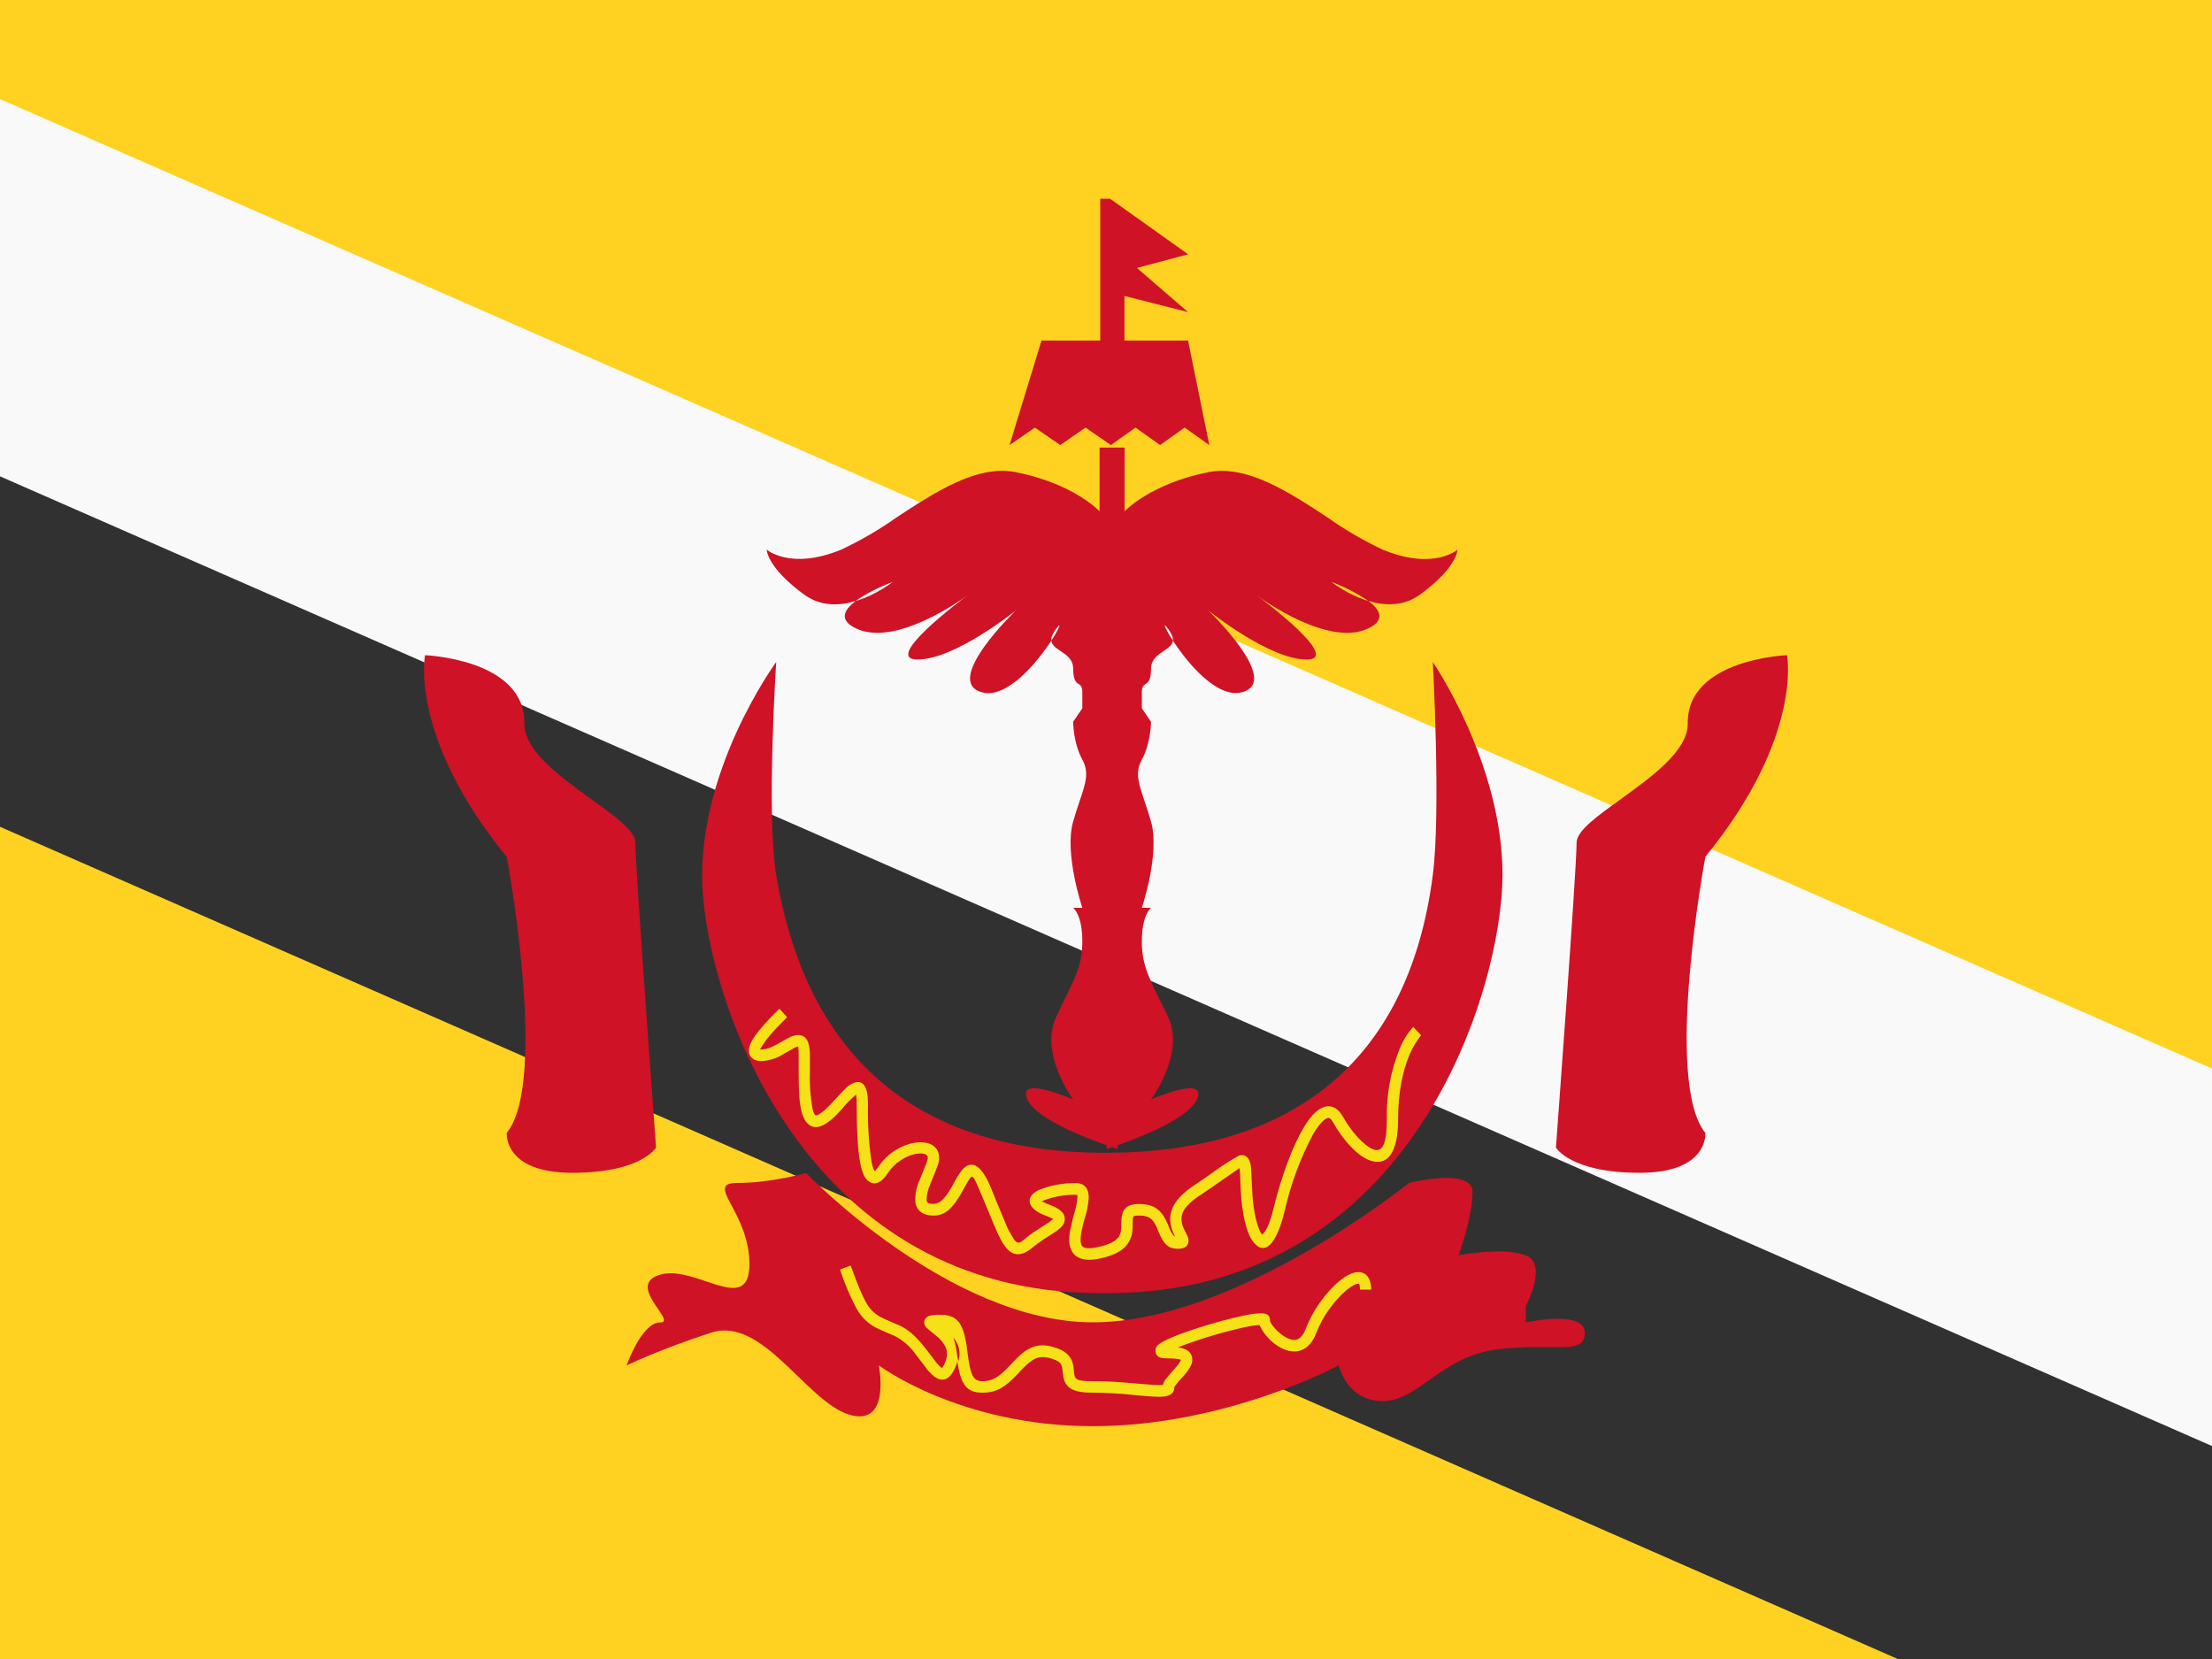
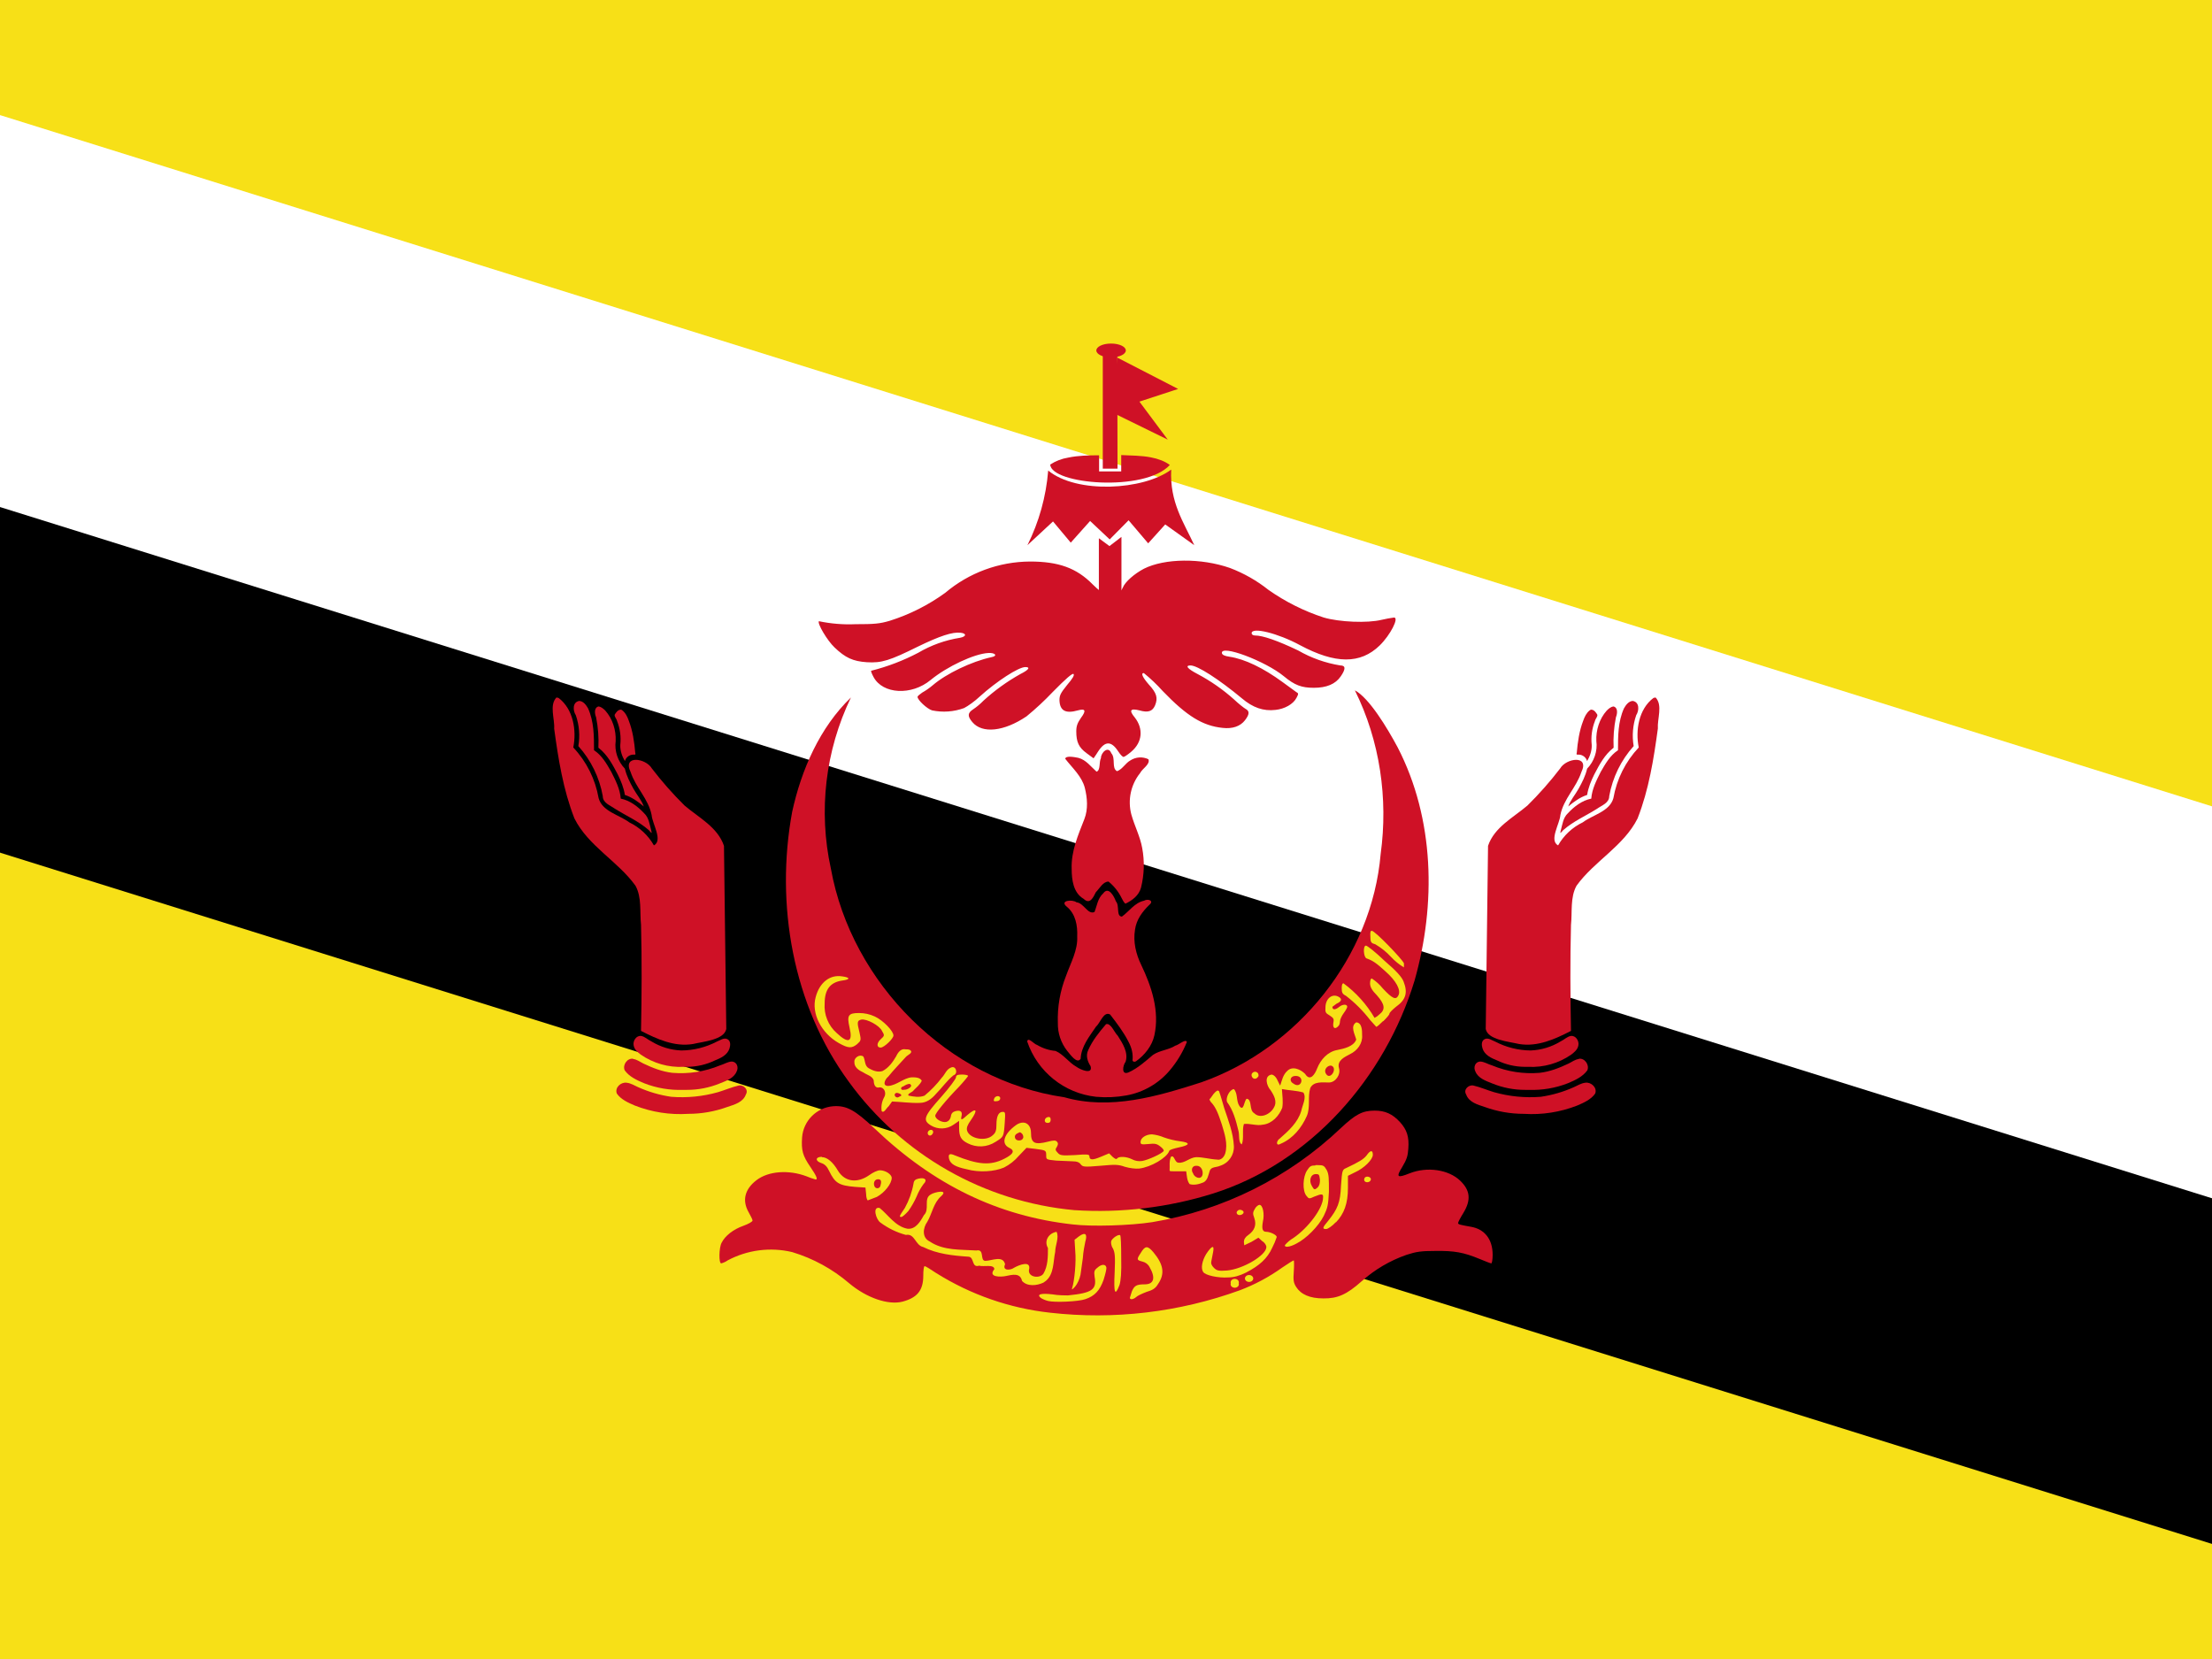
- <svg xmlns="http://www.w3.org/2000/svg" width="20" height="15" fill="none">
-   <mask id="a" width="20" height="15" x="0" y="0" maskUnits="userSpaceOnUse">
-     <path fill="#fff" d="M0 0h20v15H0z" />
-   </mask>
-   <g mask="url(#a)">
-     <path fill="#FFD221" fill-rule="evenodd" d="M0 0v15h20V0H0z" clip-rule="evenodd" />
-     <mask id="b" width="20" height="15" x="0" y="0" maskUnits="userSpaceOnUse">
-       <path fill="#fff" fill-rule="evenodd" d="M0 0v15h20V0H0z" clip-rule="evenodd" />
-     </mask>
-     <g mask="url(#b)">
-       <path fill="#313131" d="m-1.917 6.635 1.255-2.862 21.767 9.545-1.255 2.862-21.767-9.545z" />
-       <path fill="#FAF9F9" d="M-1.886 3.48-.63.62l22.849 10.014-1.255 2.863L-1.886 3.48z" />
-       <path fill="#CF1225" fill-rule="evenodd" d="M4.582 7.748c-.887-1.088-.739-1.824-.739-1.824s.908.034.898.619c0 .247.325.48.605.683.213.152.399.286.399.393 0 .249.187 2.756.187 2.756s-.13.229-.757.229c-.626 0-.593-.361-.593-.361.38-.466 0-2.495 0-2.495zm10.836 0c.887-1.088.739-1.824.739-1.824s-.907.034-.897.619c0 .247-.326.48-.606.683-.212.152-.399.286-.399.393 0 .249-.187 2.756-.187 2.756s.13.229.757.229.594-.361.594-.361c-.38-.466 0-2.495 0-2.495zm-5.381-5.951.705.502-.462.124.462.399-.575-.146v.403h.575l.192.945-.223-.158-.222.158-.222-.158-.223.158-.229-.158-.229.158-.229-.158-.229.158.289-.945h.531V1.797h.09zm3.141 3.173s-.215.19-.675 0a3.25 3.25 0 0 1-.498-.29c-.35-.23-.73-.48-1.08-.411-.524.104-.757.354-.757.354v-.576h-.226v.576s-.233-.25-.757-.354c-.35-.07-.729.18-1.08.41a3.249 3.249 0 0 1-.498.29c-.46.19-.675 0-.675 0s0 .161.342.409c.149.107.319.1.463.056-.107.081-.159.176.012.252.354.158.936-.257 1-.304-.072.053-.775.581-.453.581.34 0 .889-.444.889-.444s-.667.64-.308.74c.228.063.5-.27.629-.467.004.042.042.067.084.095.054.036.113.076.113.158 0 .106.027.124.05.14.018.012.033.023.033.073v.146l-.083.122s0 .191.083.342c.063.115.031.211-.025.377a4.24 4.24 0 0 0-.058.183c-.083.288.083.78.083.78h-.083s.083.06.083.303c0 .198-.055.31-.159.522-.023.048-.05.102-.078.163-.155.328.154.745.154.745s-.518-.228-.414 0c.08.175.518.345.717.414v.033l.05-.016.048.016v-.033c.2-.07.638-.24.718-.414.103-.228-.415 0-.415 0s.31-.417.155-.745c-.03-.061-.055-.115-.08-.163-.103-.212-.158-.324-.158-.522 0-.242.083-.303.083-.303h-.083s.166-.492.083-.78a4.15 4.15 0 0 0-.058-.183c-.056-.166-.088-.262-.025-.377.083-.151.083-.342.083-.342l-.083-.122v-.146c0-.05.016-.061.034-.073.023-.016.049-.034.049-.14 0-.082.06-.122.113-.158.042-.028.08-.053.085-.095.128.197.4.53.628.466.359-.1-.308-.739-.308-.739s.55.444.889.444c.322 0-.381-.528-.452-.581.064.047.645.462 1 .304.17-.076.118-.171.011-.252.145.043.314.051.463-.056.342-.248.342-.408.342-.408zm-1.14.291s.146.117.335.173a1.614 1.614 0 0 0-.335-.173zm-1.476.425c-.057-.075-.03-.007.043.106.002-.027-.01-.06-.043-.106zm-1.013 0c.056-.075.03-.007-.043.106-.003-.027.009-.06.043-.106zm-1.477-.425s-.146.117-.335.173c.128-.096.335-.173.335-.173z" clip-rule="evenodd" />
-       <path fill="#CF1225" fill-rule="evenodd" d="M7.018 5.986s-.746 1.015-.663 2.1c.083 1.084.968 3.606 3.592 3.606h.068c2.78 0 3.57-2.782 3.57-3.782 0-1.009-.63-1.924-.63-1.924s.074 1.354 0 1.924c-.221 1.719-1.304 2.513-2.959 2.513-1.665 0-2.696-.824-2.978-2.513-.09-.546 0-1.924 0-1.924z" clip-rule="evenodd" />
-       <path fill="#CF1225" fill-rule="evenodd" d="M5.666 12.345s.135-.388.302-.388c.166 0-.319-.337 0-.432.318-.095.808.38.808-.095s-.414-.734-.11-.734c.305 0 .623-.09.623-.09s1.295 1.35 2.593 1.35c1.297 0 2.857-1.26 2.857-1.26s.575-.146.575.082c0 .228-.126.572-.126.572s.402-.079.607 0c.205.08 0 .46 0 .46v.147s.534-.118.534.092-.258.09-.78.15c-.521.06-.719.469-1.047.469-.327 0-.398-.323-.398-.323s-1.016.55-2.222.55c-1.207 0-1.936-.55-1.936-.55s.114.565-.272.444c-.385-.121-.78-.89-1.243-.74-.463.15-.765.296-.765.296z" clip-rule="evenodd" />
-       <path fill="#F6E017" fill-rule="evenodd" d="M7.539 10.103c.022-.021.045-.045.075-.078a1.02 1.02 0 0 1 .126-.128.385.385 0 0 1 .006.078c0 .235.008.412.031.536.016.088.04.145.08.172.058.04.117.005.171-.077.126-.188.361-.211.361-.14 0 .02-.007.04-.053.151a2.07 2.07 0 0 0-.02.05.423.423 0 0 0-.04.2c.011.08.07.124.164.124.106 0 .175-.068.252-.203a7.54 7.54 0 0 0 .036-.065l.004-.007a.58.58 0 0 1 .033-.055c.028-.04.034-.036.096.11l.079.19.05.12c.04.095.069.152.099.191.069.09.15.09.249.006a.762.762 0 0 1 .066-.05c.013-.01.044-.03.074-.049l.065-.042c.057-.04.085-.07.084-.117 0-.058-.05-.095-.147-.131a.342.342 0 0 1-.045-.02l-.017-.006.012-.005.004-.003a.77.77 0 0 1 .295-.052l.01.001c.003.002.003.008.003.022v.002a.747.747 0 0 1-.036.167l-.009.036c-.03.12-.04.191-.018.254.031.091.12.123.256.096.185-.037.275-.11.299-.223a.42.42 0 0 0 .007-.094c0-.073 0-.073.063-.073.088 0 .123.031.16.118l.013.032c.043.104.083.15.174.15.06 0 .102-.026.095-.085a.141.141 0 0 0-.017-.046l-.007-.014-.013-.026c-.056-.114-.034-.202.16-.325.054-.036.14-.095.213-.147l.126-.087a.892.892 0 0 1 .005.069l.003.082.002.04c.008.21.051.401.115.479.107.132.211.01.282-.28a2.78 2.78 0 0 1 .258-.697c.046-.078.09-.127.122-.142.022-.01.037-.002.06.038.085.155.215.298.326.34.164.063.26-.07.26-.365 0-.248.041-.446.108-.599a.74.74 0 0 1 .1-.165l-.071-.076a.658.658 0 0 0-.123.198 1.6 1.6 0 0 0-.116.642c0 .233-.046.296-.122.267-.084-.032-.199-.159-.273-.293-.047-.085-.116-.117-.19-.083-.057.026-.113.088-.169.183-.1.169-.2.44-.27.726-.03.125-.062.204-.104.238-.044-.055-.084-.227-.09-.415l-.002-.04-.004-.083a.825.825 0 0 0-.006-.086c-.01-.068-.045-.107-.106-.091a2.2 2.2 0 0 0-.244.158c-.058.04-.112.079-.145.1-.238.152-.276.299-.196.461l.006.013c-.019-.009-.032-.031-.053-.08l-.013-.033c-.052-.122-.119-.181-.255-.181-.13 0-.164.054-.165.178a.33.33 0 0 1-.004.072c-.014.067-.07.112-.218.142-.093.018-.13.005-.14-.028-.012-.035-.005-.094.02-.193l.01-.034a.783.783 0 0 0 .038-.193c.002-.079-.037-.133-.115-.133a.86.86 0 0 0-.34.064c-.125.062-.1.168.057.227a.5.5 0 0 1 .063.027l.015.006a.04.04 0 0 0-.009.006l-.03.024-.057.037-.08.052a.893.893 0 0 0-.076.057c-.057.05-.073.05-.103.01a.848.848 0 0 1-.086-.168 17.817 17.817 0 0 1-.128-.31c-.088-.208-.183-.255-.272-.13a.676.676 0 0 0-.04.065l-.005.008-.035.063c-.06.104-.106.15-.163.15-.046 0-.059-.009-.062-.032a.351.351 0 0 1 .034-.147l.019-.048c.057-.14.06-.15.06-.191 0-.214-.377-.176-.547.08a.195.195 0 0 1-.036.043.325.325 0 0 1-.03-.099 3.137 3.137 0 0 1-.03-.516c0-.145-.043-.222-.137-.18-.042.019-.044.02-.171.158-.028.031-.05.053-.07.072a.347.347 0 0 1-.07.053c-.029.015-.04.006-.055-.062a1.603 1.603 0 0 1-.022-.335v-.14c0-.117-.031-.183-.107-.183a.19.19 0 0 0-.086.026.874.874 0 0 0-.04.022l-.042.024c-.07.04-.117.058-.161.058-.008 0-.013.002-.015.002H6.87h.001l.013-.02c.029-.057.107-.15.233-.273l-.07-.076c-.134.13-.218.23-.254.3-.05.097-.011.173.094.173a.418.418 0 0 0 .211-.072c.098-.056.103-.059.118-.059 0 0 .005.012.005.078v.14c0 .174.005.278.024.36.029.124.1.184.202.13a.436.436 0 0 0 .092-.068zm.212-.212h.001-.001zm1.664.967a.024.024 0 0 1-.003-.002c.001.004.002.007.004.008l-.001-.006zm1.813-.309zm-2.583 1.795c-.045.123-.117.163-.198.102a.466.466 0 0 1-.082-.088l-.007-.01a7.41 7.41 0 0 0-.078-.102.533.533 0 0 0-.195-.169l-.006-.002c-.08-.034-.097-.041-.114-.05l-.018-.008a.422.422 0 0 1-.203-.186 2.283 2.283 0 0 1-.149-.352l.096-.037c.066.18.104.271.14.335a.32.32 0 0 0 .16.145l.016.008.111.048.006.002c.084.036.155.1.235.2l.081.105.005.007a.397.397 0 0 0 .07.077c.008-.005.02-.024.035-.062.031-.085.003-.15-.073-.22l-.02-.016c-.03-.024-.08-.063-.088-.076-.03-.044-.004-.088.04-.1a.422.422 0 0 1 .098-.007c.166 0 .211.097.242.346v.004c.025.196.05.25.133.25.094 0 .152-.038.252-.145l.022-.024c.128-.136.217-.182.367-.14.12.033.172.092.184.184l.003.035c.006.077.02.09.17.09.113 0 .218.005.356.018l.016.001c.032.003.101.01.122.01a.866.866 0 0 0 .101.006.26.26 0 0 0 .041-.002c.004-.03.022-.052.094-.133l.02-.024a.225.225 0 0 0 .048-.07s-.03-.012-.111-.012c-.075 0-.112-.009-.119-.061-.005-.044.02-.066.076-.095.065-.035.182-.08.323-.124.136-.043.279-.082.388-.105a.941.941 0 0 1 .142-.022c.066-.004.106.005.106.065 0 .026.07.111.14.15.084.047.144.03.185-.08.06-.16.184-.332.306-.43.066-.054.126-.082.178-.078.07.007.106.067.106.158h-.102c0-.043-.006-.052-.013-.053-.02-.002-.059.017-.105.055a.998.998 0 0 0-.275.386c-.064.172-.193.21-.328.135a.44.44 0 0 1-.187-.203.912.912 0 0 0-.133.02 4.12 4.12 0 0 0-.604.182c.074.01.116.038.127.09.011.05-.014.095-.07.161a1.018 1.018 0 0 0-.09.106c0 .07-.053.09-.143.09-.028 0-.062-.002-.11-.006l-.123-.011-.015-.002a3.798 3.798 0 0 0-.348-.018c-.202 0-.26-.053-.27-.186a.494.494 0 0 0-.004-.029c-.006-.05-.028-.074-.108-.096-.105-.03-.163 0-.267.111l-.022.024c-.118.126-.196.176-.326.176-.147 0-.195-.078-.226-.282a.36.36 0 0 1-.01.034zm.009-.093v-.004a.902.902 0 0 0-.033-.152.22.22 0 0 1 .043.215 1.92 1.92 0 0 1-.01-.06zm1.874-.076h.003-.002zm-.002.343-.002.001h.002z" clip-rule="evenodd" />
+ <svg xmlns="http://www.w3.org/2000/svg" xmlns:xlink="http://www.w3.org/1999/xlink" width="640" height="480">
+   <path fill="#f7e017" d="M0 0h640v480H0z" />
+   <path fill="#fff" d="M0 33.3v213.4l640 100V233.3z" />
+   <path d="M0 146.7v100l640 200v-100z" />
+   <g fill="#cf1126" transform="translate(-160) scale(.66667)">
+     <path d="M695.7 569.7a117.2 117.2 0 0 1-49.4-17.2c-2.4-1.6-4.6-3-5-3-.4 0-.6 1.9-.6 4.1 0 6.4-2.6 9.6-9 11.3-6.2 1.6-15.6-1.6-23.2-8a68.3 68.3 0 0 0-24.7-13.5 39.9 39.9 0 0 0-28 3.6 8.7 8.7 0 0 1-2.8 1.3c-1.1 0-1-6.9.2-9 1.5-3 5.1-5.8 9.4-7.3 2.2-.8 4-1.8 4-2.3 0-.4-.8-2-1.7-3.6-2.9-5.1-1.7-10 3.4-13.9 5.2-4 14-4.6 21.7-1.7a32 32 0 0 0 4 1.4c1 0 .4-1.5-2.4-5.6-3.2-4.7-3.9-7-3.5-12.7a14.7 14.7 0 0 1 13.5-13.5c5.8-.4 9.4 1.6 18 9.7 25.7 24.5 53.6 38 86 41.6 8.3 1 24.8.5 34.5-1a156 156 0 0 0 81.8-40.8c6.4-6 9.4-7.6 14.7-7.6 4.5 0 7.7 1.4 11 5 3 3.3 4 6.4 3.6 11.5-.2 3.2-.7 4.7-2.6 7.9-2.8 4.5-2.3 5 3.2 2.8 7.6-3 16.9-1.6 21.9 3.2 4.4 4.2 4.8 8.4 1.4 14-1.3 2.1-2.3 4-2.3 4.4 0 .6 1 .8 5.5 1.6 6 1 9.5 5.4 9.5 12.2 0 2-.3 3.7-.6 3.7s-2.6-.9-5-1.9c-7-2.9-11-3.6-19.2-3.5-6.2 0-8.3.3-12.6 1.7a57.5 57.5 0 0 0-19.5 11.5c-6.4 5.7-10.4 7.5-16.6 7.4-5.8 0-9.7-1.7-11.8-5-1.1-1.8-1.3-2.8-1-6.8.2-2.6.1-4.7 0-4.7-.3 0-2.5 1.4-5 3.1A80.5 80.5 0 0 1 778 560a181.6 181.6 0 0 1-82.3 9.7z" />
+     <path d="M706.3 525.2a136.4 136.4 0 0 1-97.9-55.7c-24.4-33.2-32-77.1-24.6-117.2 4-18.3 12-36.6 25.5-49.6a114.6 114.6 0 0 0-8.7 74.3c9 49.8 51 91.9 101.3 99.2 20 5.7 40.5-.4 59.5-6.5 42-14.8 74-54.6 77.8-99.1 3.3-24-.3-49.1-11.2-71 6.2 3.3 14 16.2 18.6 24.8 16 31 16.7 68.1 7.3 101.2-12.8 42.1-45 79-87.5 92.4a165.7 165.7 0 0 1-60 7.2z" />
+     <g id="a">
+       <path d="M512 469.9c-2.5-.4-5.3 2.1-4.3 4.7 1.8 2.6 5 4 7.8 5.2a54.2 54.2 0 0 0 23.2 3.6 49.6 49.6 0 0 0 17-3c3-1 6.8-2 8-5.4 1.3-2.1-1-4.3-3.1-3.9-3 .7-6 2-9 2.9a57.7 57.7 0 0 1-20.3 2 54 54 0 0 1-14.4-4.2c-1.6-.7-3.1-1.7-4.9-1.9z" />
+       <path d="M514.8 459.5c-2.5-.4-4.7 2.6-3.7 5 2 2.8 5.3 4.3 8.4 5.6a42.4 42.4 0 0 0 17 2.9h1.5a37.6 37.6 0 0 0 14.4-2.8c2.7-1.1 6.1-2.2 7.3-5.2.9-1.7.2-4.1-2-4.3-1.8 0-3.5 1.2-5.3 1.7a44.3 44.3 0 0 1-20.6 3.2c-4.4-.5-8.5-2.1-12.5-4-1.5-.7-2.8-1.8-4.5-2z" />
+       <path d="M518.3 449.6c-2.2-.3-3.7 2.2-3.3 4.1.3 1.8 1.8 3 3.1 4a30 30 0 0 0 18.6 5.3h1.6a28 28 0 0 0 12-2.8c2.5-1 5.4-2.3 6.3-5.2.4-1.3.6-3.2-.9-4-1.6-.8-3.1.5-4.5 1a34 34 0 0 1-15.5 3.9 27 27 0 0 1-13.1-4c-1.5-.7-2.7-2-4.3-2.3z" />
+       <path d="M481.5 302.7c-3.2 3.3-.7 9.3-1 13.5 1.8 13.2 3.9 26.5 8.8 39 6 12 18.8 18.5 26.5 29.2 2.8 5.1 1.8 11.3 2.4 17 .4 15.3.3 30.7 0 46 7 3.6 14.5 7 22.5 5.7 4.7-1.1 13.5-1.8 14.5-6.5l-1-79.5c-2.7-8.1-11-12.3-17.1-17.5a155.5 155.5 0 0 1-14.2-16.1c-2.6-4.5-12.9-6-9.2 1.6 2.2 6.7 7.7 11.6 9.1 18.6.3 3.9 5 11 1 13.2a24.5 24.5 0 0 0-10.7-10c-4.4-3.3-11.7-4.7-13.3-10.5a42.9 42.9 0 0 0-11-22c1.5-7.4 0-16.7-6.4-21.5l-.9-.2z" />
+       <path d="M491.4 304.2c-3 .5-2.8 4.2-1.5 6.2a27.2 27.2 0 0 1 1.1 13.4 44.1 44.1 0 0 1 10.6 21.7c0 3 3.2 4 5.3 5.5 4.9 3.1 10.3 5.4 14.7 9.3.9 1 1.6 2 1 0-.7-2.6-1-5.4-3-7.3-2.8-3-6.2-5.6-10.2-6.4-.3-4.2-2.3-8-4.1-11.6-2-3.5-4.1-7.2-7.5-9.4 0-6.1 0-12.5-2.6-18.2-.8-1.4-2-3.1-3.8-3.2z" />
+       <path d="M499.7 306.6c-2 .6-1.6 3.2-1 4.7a54 54 0 0 1 1 13.2c3.9 3 6.2 7.4 8.4 11.6 1.4 2.8 2.6 5.8 3.1 8.9 3.1 1 5.8 3 8.2 5-1-2.8-3-5-4.5-7.7s-3-5.6-3.7-8.7c-3-3.1-4.6-7.6-4-12 .2-4.7-1.3-9.6-4.5-13.2-.8-.8-1.8-1.7-3-1.8z" />
+       <path d="M509.2 308c-1.2.2-1.8 1.2-2.4 2.1-.3.9.8 1.8 1 2.8a21.8 21.8 0 0 1 1.4 10.4c-.1 2.5.8 5 2 7a3.9 3.9 0 0 1 3.5-2.8c.5 0 1.4.2 1-.7-.4-4.8-1.1-9.6-2.8-14-.6-1.7-1.4-3.4-2.8-4.5-.2-.2-.6-.4-1-.3z" />
    </g>
+     <use width="100%" height="100%" transform="matrix(-1 0 0 1 1440 0)" xlink:href="#a" />
+     <path d="M715.7 476a35.6 35.6 0 0 1-29.9-24c.3-2.2 3 1.2 4.3 1.5a19 19 0 0 0 8 2.6c3.5 1.5 5.7 5 9.1 6.9 1.6 1.2 7.2 3.6 6.1-.3-1.3-2-2.2-4.6-1-7 1.8-4.1 4.7-7.7 7.7-11.2 2.1-.7 3.6 3.6 5.1 5 2.1 3.3 4.7 7.3 3.4 11.3-1.2 1.5-2 6 1.3 4.6 4-1.8 7.3-4.8 10.6-7.6 3-2 6.7-2.1 9.7-4 1.5-.3 4.4-3.1 5-1.6a44.9 44.9 0 0 1-7.4 12.3 32.1 32.1 0 0 1-18.8 10.9c-4.4.8-8.8 1-13.2.6z" />
+     <path d="M731.5 460.2c.3-2.7-.3-5.4-1.7-8-2.1-4.2-5-8-8-11.9-2.8-1.6-4.3 3.7-6.1 5.2-2.9 4.3-6.5 8.7-6.7 14-1.6 2.5-4.6-2-5.9-3.5a19 19 0 0 1-4-12 50.8 50.8 0 0 1 3.6-20.6c2-5.6 5.1-11 4.8-17 .2-4.7-.7-9.7-4.4-12.8-3.6-2.8 2.3-3.4 4.1-2 3.2.3 4.9 5.5 7.8 4.2 1.1-2.7 1.4-6 3.8-8.1 2.3-3.2 4.7 1.3 5.5 3.5 1.7 1.8 0 6.5 2.6 6.6 3.2-2.3 5.5-6 9.6-6.9 1.7-1 4.5 0 2.3 1.8-3 2.9-5.6 6.4-6.2 10.7-.9 5.3.4 10.7 2.7 15.4 4.5 9.4 8 20 5.7 30.5-1 4.6-4.2 8.6-8 11.3-.5.3-1.3.3-1.5-.4z" />
+     <path d="M726.7 389.6a21.2 21.2 0 0 0-5.6-7c-2.4 0-3.9 3-5.5 4.6-1.1 2.1-2.5 5.6-5.3 2.9-4.5-2.6-5.2-8.3-5.2-13-.3-7.6 2.8-14.7 5.5-21.6 1.7-4.3 1.3-9.2.2-13.6-1.3-5-5.4-8.6-8.5-12.6.2-1.5 4.2-.7 5.7-.4 3.4.9 5.4 3.8 7.9 6 1.8-.6 1-4.2 1.9-5.9 0-2.4 3.2-5.5 4.5-2.1 2 2.2 0 6.5 2.5 7.8 2.4-.9 3.6-3.5 5.8-4.7a8 8 0 0 1 7.8-.5c.9 2.2-2.6 4-3.6 6a20.4 20.4 0 0 0-3.8 18c1.4 5 3.8 9.5 4.7 14.5a40.1 40.1 0 0 1-.5 17.2c-.9 3.4-3.8 5.6-6.8 7-.8-.7-1.2-1.7-1.7-2.6z" />
+     <path d="M711.6 326.9c-3.4-2.5-4.5-4.8-4.5-9.5 0-2.3.5-3.6 2-5.8 2.4-3.2 2-4.2-1.3-3.3-5.3 1.5-7.8.2-8-4.3 0-2.2.4-3.1 3.3-6.7 2.4-2.8 3.3-4.3 2.8-4.8-.5-.4-3.3 2-9 7.8a124 124 0 0 1-11.4 10.6c-9.8 6.6-19.2 7.6-23.5 2.5-2.2-2.6-2.1-4 .4-5.6a27.4 27.4 0 0 0 4.4-3.7 86 86 0 0 1 16.1-11.6c3.6-1.8 4.4-3 2.1-3-3 0-12.5 6.2-19.8 12.8-2.1 2-5.2 4.2-6.8 5a25.4 25.4 0 0 1-13.9 1c-2.2-.7-6.3-4.5-6.3-5.9 0-.3 1-1.1 2-1.8a30 30 0 0 0 4.6-3.2c5.8-5 16.8-10.3 25.5-12.2 2.8-.5 1.7-2-1.4-1.8-6 .3-17.8 5.8-25 11.7-8.3 6.9-20.8 6.2-24.8-1.3-.7-1.3-1.2-2.5-1-2.7a92.8 92.8 0 0 0 20.4-7.8 51.5 51.5 0 0 1 18.1-6.5c2.8-.5 3-1.9.3-2.2-3.6-.4-9 1.4-18.5 6-12.3 6.1-15.8 7.2-22.2 6.8-6-.4-9.3-1.9-14-6.4-3.2-3-7.6-10.5-6.8-11.4a63.5 63.5 0 0 0 15.8 1.3c8.3 0 10.6-.2 15-1.5a84.3 84.3 0 0 0 24-12.1 57.5 57.5 0 0 1 36.8-13.6c12.4 0 20.2 2.8 27.2 9.9 2.4 2.4 4.4 3.9 4.7 3.6.3-.3.6-4.5.7-9.3 0 0 3.7-.4 4.5.7 0 7.7 0 8.4 1.2 8.4.7 0 1.5-.8 2-2 1-2.5 5-6 9.2-8.2 9-4.5 24.7-4.7 37.3-.3a62.4 62.4 0 0 1 16.7 9.5 90.2 90.2 0 0 0 24 12c6.8 2 19 2.5 25.1 1a61.9 61.9 0 0 1 5.4-1c2.3 0-1.6 7.6-6.2 12.1-8.4 8.2-19.3 8.1-34.6-.1-9.6-5.2-21-8-21-5.2 0 .6.6 1 1.5 1 3.3 0 9.7 2.2 18.7 6.5a53.7 53.7 0 0 0 18.3 6.5c2.3 0 2.4 1.5.2 4.7-2.3 3.4-6.2 5-11.7 5-5.3 0-8.3-1.1-13-5-8-6.6-27.6-14-26.9-10 .2.7 1.1 1.2 3.2 1.5 6.8 1 14.9 5 23.1 11l5.9 4.3c1.1.6 1.1.8.2 2.5-1.4 2.8-5.2 4.9-9.2 5.3-5.2.6-9.8-1-14.5-5-10-8.3-19.3-14.3-22.3-14.3-2.5 0-1.4 1.4 3 3.7a79.7 79.7 0 0 1 15.8 11c2 1.9 4.3 3.7 5 4.1 1.9 1 1.8 2.4-.2 5s-5.4 3.8-9.7 3.3c-8.6-.9-15.4-5-26-16a70.7 70.7 0 0 0-8.2-7.8c-1.4 0-.5 1.9 2.2 5 3.4 3.7 4 5.8 2.7 9-1.1 2.6-3 3.3-6.8 2.2-4-1-4.6 0-2 3.1 3.8 4.9 3.3 10.7-1.5 14.8-1.4 1.2-3 2.3-3.4 2.3-.4 0-1.4-1-2.3-2.4-3-4.6-5.7-4.6-8.7 0a53.6 53.6 0 0 1-2 3 113.1 113.1 0 0 1-3-2.2z" />
+     <path d="M726.7 233l-5.2 4-4.6-3.4v27.8h9.8z" />
+     <path d="M694.9 204.3a88.3 88.3 0 0 1-9 32.3l11.1-10.3 7.7 9.2 8.4-9.4 8.5 8 8.2-8.3 8.5 10 7.4-8.2 12.6 9c-4.6-10-10.7-18.6-10-32.8-12.1 9-41 10.6-53.4.4z" />
+     <path d="M717 197.6c-4.5 0-9.2.1-13.4 1a20.1 20.1 0 0 0-7.8 3c.3 8.6 41 12.1 51.9.2-2.3-1.7-5.1-2.7-8.2-3.3-4-.8-8.6-.8-12.9-1v7.1H717v-7z" />
+     <path d="M724.9 154h-6.3v49.4h6.4z" />
+     <path d="M724.9 155.2l-2.4 23.7 24.3 11.9-12.3-16.5 16.8-5.5zm-2.7-6.1c-3.7 0-6.4 1.4-6.4 3s2.7 3 6.4 3 6.4-1.4 6.4-3-2.7-3-6.4-3z" />
+   </g>
+   <g fill="#f7e017">
+     <path d="M314 375.9c2.7-.9 4.2-2.5 5.3-5.6.5-1.6.9-3.2.8-3.6-.2-1-1.4-1-2.6.1-.9.7-1 1.1-.8 2.6.7 3.7-.7 4.7-7.7 5.4-.7 0-2.8 0-4.5-.3-3.4-.4-4.6 0-3.4 1 .4.3 1.3.7 2.1.9 1.9.5 8.8.2 10.8-.5zm14.7-.6c.4-.4 1.7-1 3-1.5 1.7-.5 2.6-1 3.3-2.2 2.1-3 1.7-5.7-1.3-9.3-1.7-2-2.4-1.9-3.7.3-1.2 1.8-1.1 2 .5 2.4.9.2 1.7.8 2.1 1.6 1.8 3.1 1.3 5-1.4 5-2.4 0-3 .4-3.7 2l-.6 1.9c0 .6 1 .5 1.8-.2zm-4.8-3.5c.4-1.3.6-3.5.5-8 0-3.4-.1-6.3-.3-6.4-.4-.4-2.3.8-2.6 1.7-.1.4 0 1.4.5 2.1.6 1.2.7 2.4.5 7-.3 6 .1 7 1.4 3.6z" />
+     <path d="M312.6 369l.7-5c.1-1.7.5-3.8.7-4.7.7-2.3 0-2.9-1.8-1.6l-1.3 1 .2 3.3c.3 3-.2 8.5-.9 10.7-.2.6.1.4.9-.5.6-.7 1.3-2.2 1.5-3.3zm-10 1.6c2.4-2 2.1-5.6 2.7-8.4 0-1.9 1.2-4.1.4-5.8-2.3.4-3.7 2.6-2.5 4.7 0 2.5 0 5.2-1.3 7.4-1 1.5-4.4 1.1-4.2-1 .8-3-2.9-1.5-4.3-.7-1.1.8-3.5.9-2.6-1-.6-2.7-3.9-1-5.7-1-1.7 0-.1-3.5-2.6-3-4.5-.3-9.5.1-13.5-2.6-2.3-1.1-2-3.9-.7-5.7 1.4-2.4 1.8-5.5 4-7.4 2.3-2.1-2-1.2-3-.5-2.2 1.2-.2 4.3-2 6-1 1.8-2.4 4.2-4.8 3.9-3.5-.7-5.5-4-8-6-2.2-.5-1 3.4.2 4.2a21.9 21.9 0 0 0 7.4 3.6c2.6-.5 2.7 3 5 3.5 4 2 8.6 2.5 13.1 2.8 1.8.1.8 3.3 3.1 2.6 1.3.4 4.3-.5 4.4 1-2 2.4 1.9 2.3 3.3 2 1.9-.4 4.2-1 4.7 1.4 1.5 1.7 4.3 1.4 6.2.5l.7-.5z" />
+     <path d="M262.8 350.4a23.9 23.9 0 0 0 2.4-4.2 16 16 0 0 1 2-3.6c1.2-1.2.5-2-1.4-1.6-1 .2-1.4.6-1.5 1.5a23 23 0 0 1-2.5 7c-1.7 2.5-1.7 2.6-1 2.6.3 0 1.2-.8 2-1.7zm-25-15.7c-1.9 0-2 1.2-.2 1.8 1 .3 1.7 1 2.3 2.3 1.7 3.5 2.8 4.2 7.5 4.6l3 .2.2 1.9c0 1 .3 1.8.5 1.8l2.6-1c2.2-1.2 4.3-3.8 4.3-5.5 0-1-1.8-2.2-3.4-2.2-.7 0-2 .6-3.1 1.4-3.4 2.4-7 2-9-1.2-1.5-2.6-3.2-4-4.7-4zm16.3 6.5c.9 0 1 .7.6 2-.3.8-1.4.8-1.7 0-.4-1 .1-2 1-2zm126.5-4c-1.3 0-1.6.2-2.4 1.4-1.3 1.9-1.4 6-.2 7.4.7.9.8.9 2.3.2 2.2-.9 2.6-.8 2.5.3 0 3-4.2 8.7-8.6 11.7a9.7 9.7 0 0 0-2.4 2c-.3.8 1.3.7 3.3-.4 2.8-1.4 6.4-5 7.9-8 1.1-2.3 1.3-3 1.5-7 0-3.8 0-5-.6-6.2-.8-1.4-1-1.5-2.8-1.5h-.5zm.1 2.5c1 0 1 .2 1.2 1.6 0 1-.1 1.7-.7 2.3-.8.7-1 .7-1.6-.4-1-1.6-.4-3.5 1.1-3.5zm-20.2 28.5c3.9-2 6.2-4.1 7.6-7.2a20 20 0 0 0 1.3-3.1c0-.6-1.9-1.5-3-1.5s-1.4-.8-1-3c.5-2.1 0-4.8-1-4.8-.3 0-1 .5-1.3 1.1-.6 1-.7 1.4-.2 2.7.7 2 .1 3.6-1.7 4.9-.9.6-1.3 1.3-1.3 2l.1 1 2.1-1 2-1.2 1.1 1c.7.4 1.2 1.2 1.2 1.7 0 2.4-6.8 6.4-11.4 6.8-2.5.2-3 0-3.8-.8-.7-.7-.9-1.3-.7-2l.5-2.6c.4-2.1-.4-1.8-2 .6-1.2 2-1.6 4.1-.9 5.2.6 1 4.4 1.8 7.2 1.6 1.7 0 3.4-.5 5.2-1.4zm26-14.5c2.4-2.5 3.5-5.5 3.5-10v-3.5l2-1c2.7-1.2 5.2-3.7 5.2-5.1 0-1.4-.7-1.4-1.8.2-.9 1.1-2 1.8-6 3.7-1 .4-1.1.7-1.4 5-.2 5-1 6.8-3.7 10.2-1.7 2-1.8 2.4-.6 2.4.5 0 1.8-.9 2.8-2zm-26.7-2.8c.2-.7-1.2-1.2-1.7-.6-.3.2-.4.6-.2.9.4.6 1.6.4 1.9-.3zm36.8-9.5c.3-.8-1.1-1.3-1.7-.7-.2.3-.3.7-.1 1 .4.6 1.6.4 1.8-.3zm-44.3-25.9c-1 .5-1.5 1.5-2.1 2.3-.5.3-.1.6.1 1 1.7 1.7 2.4 4.2 3.2 6.5.8 2.7 1.8 5.6 1 8.4-.3 1-1.2 2.1-2.4 1.8-2-.1-4-.7-6-.7-1.9.1-3.3 1.8-5.1 1.6-1.2 0-1.2-2.4-2.2-1.7-.6 1.3-.3 2.7-.4 4 .2.3.8.1 1.1.2h3.7c.2 1.2.2 2.7 1 3.7 1.3.4 2.8 0 4-.5 1.2-.6 1.4-2.1 1.8-3.3.4-1.3 2-1 3-1.5a5.7 5.7 0 0 0 4-5.7c-.2-3.9-1.6-7.4-2.8-11-.5-1.6-.9-3.3-1.5-4.9l-.4-.2zm-6 21.8c1.3 0 1.9 1.6 1.6 2.7-.5 1.5-2.4.6-2.7-.5-.7-1-.3-2.3 1-2.2z" />
+     <path d="M296 324.8c-.6 0-1.3.2-2 .7-3.5 2.5-4.5 5.4-2 6.6 1.7.8 1.3 1.8-1.5 3.2-4 2-7.5 1.7-14.2-1-1.6-.7-2-.4-1.7 1 .4 1.5 1.8 2.3 5.1 3 3.6 1 8 .7 10.8-.5a14 14 0 0 0 4.3-3.4l2.2-2.3 2.5.3c3.1.4 3.2.4 3.2 1.9 0 1.2 0 1.2 2.9 1.5l4.7.2c1.3 0 2 .3 2.4.9.6.7.9.8 5.6.4 4.4-.4 5.2-.4 7.2.3 1.4.4 3 .6 4.1.5 3.4-.4 8-3.1 8.7-5.1 0-.3 1.3-.7 2.7-1 3.4-.7 3.5-1.4.4-1.8a22.9 22.9 0 0 1-4.6-1.1 12.2 12.2 0 0 0-3.5-.9c-1.7 0-3.3 1-3.3 2.2 0 .7.2.8 2.3.6 1.8-.2 2.4-.1 3.4.7.7.5 1.1 1.1 1 1.3-.5.8-4.5 2.6-6.2 2.9a4.7 4.7 0 0 1-3-.5c-1.6-.8-3.8-.9-4.3-.2-.2.3-.6.1-1.3-.5l-1-1-2.4 1c-2.4 1-3.3 1-3.3-.2 0-.5-.7-.6-4.2-.3-3.9.2-4.3.1-5-.7-.7-.7-.7-1-.2-1.7.4-.8.4-1 0-1.5-.4-.4-1-.4-2.5 0-3.9 1-5 .5-5-2.5 0-1.9-1-3-2.3-3zm-1 2.8c.2 0 .4.1.7.4.3.3.5 1 .3 1.3-.3.9-2 .9-2.3 0-.2-.5 0-1 .5-1.3l.8-.4z" />
+     <path d="M288 330.4c2.4-1.5 2.4-1.4 2.7-5.5.2-3 .2-3.2-.6-3.2-1.2 0-1.8 1.3-1.8 3.7 0 1.6-.2 2.3-1 3-2 2-6.8 1.1-7.5-1.3-.2-.8.1-1.6 1.1-3 2.1-3 1.7-3.8-1-1.5-1.7 1.6-2 1.6-1.7.3.3-1.3-.3-1.8-1.8-1.4-.7.2-1.2.6-1.3 1.6-.2.8-.6 1.3-1.3 1.5-1.2.3-3.2-.8-3.2-1.8 0-.7 3-4.4 6.9-8.4 1.4-1.5 2.6-3 2.6-3.1 0-.2-.8-.4-1.7-.4-1.4 0-1.8.2-1.8.8 0 .4-1.9 3-4.3 5.7-5 5.6-5.4 6.7-3 8.2a6 6 0 0 0 6.6-.2l1.6-1.1v2c0 2.5.5 3.5 2.5 4.5a8 8 0 0 0 8-.4zm104.4-34.6c-1.8 1.1-.4 3.4 0 5-.8 2-3.5 2.6-5.5 3-2.8.5-4.8 2.8-5.8 5.3-.6 1.6-2 4-3.5 1.6-1.3-1.3-3.7-2.4-5.2-.8-1.2 1.1-1.5 2.7-2 4.2-.7-1.1-1-2.8-2.4-3.2-2.4.3-1.5 3.3-.4 4.5 1 1.5 2 3.3 1 5-1 2-4 3.4-5.7 1.7-1.6-.9-.5-4-2.2-4.2-.8.6-.8 3.9-2.1 2.1-1-1.5-.4-3.6-1.6-4.9-1.3.2-2.4 2.5-2 3.7 1.8 2.4 2.6 5.4 3.3 8.3.4 1.2-.1 3.5 1 4 .7-1.9 0-4 .6-5.9 1.8-.2 3.7.6 5.5.2 2.7-.3 4.7-2.6 5.6-4.9.3-1.8 0-3.6-.1-5.4 2 .4 4.2.4 6.2 1 1 1.5-.3 3.7-.6 5.3-1 3.4-3.7 5.8-6.2 8-1.1.7-1.2 2.4.3 1.5 3.5-1.5 6-4.6 7.5-8 1.1-2.6.2-5.5 1-8.1 1-2 3.5-1.6 5.4-1.6 1.9 0 3.5-2.3 2.9-4.2-.6-2.2 1.7-3.2 3.2-4 2.1-1 3.7-3.1 3.5-5.5 0-1.3 0-3.6-1.7-3.7zm-7.3 12.5c2.2.6-.4 4.8-1.6 2.1-.4-1 .5-2.1 1.6-2.1zm-10.3 3c2.9-.1 1.8 4-.6 2.2-1.3-.7-.9-2.2.6-2.2zM270 327.6c0-.4-.2-.7-.6-.7-.7 0-1.2.7-.9 1.3.4.7 1.3.3 1.5-.6zm34-3.6c0-.7-.3-.9-.8-.8-1.1.2-1.3 1.7-.1 1.7.6 0 .9-.3.9-1zm-42-20.4c-1.3-.3-2.2.9-2.7 2-1 1.7-2.2 3.4-4 4.3-1.3.4-2.7-.1-3.9-.8-1.3-.7-1-2.3-1.6-3.4-1-.8-2.7.3-2.6 1.5-.1 1.6 1.3 2.5 2.6 3.1 1 .7 2.6 1 3 2.3 0 1.1.4 2.4 1.7 2 1.5 0 2 1.8 1.3 2.9a6.3 6.3 0 0 0-.7 4c.7.7 1.4-1 2-1.4l1-1.4c2.7.1 5.3.5 8 .4 2 0 3.5-1.2 4.7-2.6 1.8-1.8 3.2-3.9 5.1-5.4 1.4-.4.7-3-.8-2.2-1.3.5-1.7 2-2.6 2.9a31 31 0 0 1-5 5.2c-1.5.6-3.1.3-4.6 0-.6-.5 1.2-1 1.5-1.6.8-.8 1.8-1.6 2.3-2.7-.5-1-1.9-1-2.9-1-2.4.2-4.3 2.3-6.8 2.5-1.9 0-.9-2 0-2.7 1.6-2 3.4-3.8 5.1-5.7.5-.6 2.3-1.2 1.2-2-.4-.2-.9-.2-1.3-.2zm1.2 10c1.3.7-.8 1.8-1.6 1.7-1.1.3-1.2-.8-.2-1 .6-.4 1.2-.7 1.8-.7zm-3.8 2.6c.7 0 2.2.7.8 1.1-1 .8-2-.8-.8-1.1z" />
+     <path d="M289.4 317.8c0-1-1.6-.8-1.8.2-.2.6 0 .7.8.6.6 0 1-.4 1-.8zm74.7-6.6c.2-.9-1-1.5-1.7-.8-.7.6 0 1.9.8 1.7.4 0 .8-.5 1-.9zM248 302.1c1.1-1 1.2-1.1.7-3.3-.8-3.1-.7-3.5.5-3.8 1.5-.3 5.3 1.7 6 3.3.8 1.3.7 1.4-.4 2.4-1.2 1.1-1.2 2.4 0 2.4 1 0 3.7-2.6 3.7-3.5 0-1.3-3-4.4-5.4-5.5a10.7 10.7 0 0 0-4.6-1c-3.1 0-3.5.7-2.7 4.2 1 4.2-.3 4.8-3.7 1.6a10.4 10.4 0 0 1-3.5-8.6c0-4 1.6-6.1 5.1-6.6 2.4-.3 2.3-.9 0-1.2-3.6-.6-6.6 1.8-7.7 6-1.3 4.7 1.6 10.4 6.7 13.3 2.7 1.5 3.7 1.6 5.3.3zm139.2-5.2c.3-.2.5-.9.5-1.4s.5-1.6 1.1-2.4c.6-.8 1-1.6 1-1.8 0-.8-1.3-.8-2.3 0-1.1.9-2 1-2 0l1.2-.9c1.6-.7 1.7-1.5.4-2.1-1.7-.8-3.5.6-3.6 3-.1 1.6 0 1.8 1.2 2.5 1.1.7 1.3 1 1.1 2-.3 1.6.4 2.2 1.4 1.1zm13-1.4c1-1 1.8-1.9 1.8-2.2 0-.3.9-1.2 1.9-2 2.8-2 3.5-4 2.2-7.3-.5-1.3-2-3-5.5-6-2.6-2.5-5-4.4-5.4-4.4-.9 0-.7 3.4.2 3.7 1.7.6 2.8 1.3 5.4 3.7 3.2 2.8 4.6 5.5 3.8 7-.7 1.4-1.7 1-4.5-2a13.8 13.8 0 0 0-3.2-2.9c-.3 0-.5.6-.5 1.4 0 1 .5 2 2 3.5 2.3 2.6 2.5 4.1.7 5.5a5 5 0 0 1-1.4 1 33.2 33.2 0 0 0-9-10c-.3 0-.5.4-.5 1.4 0 1.3.2 1.7 1.2 2.2a38 38 0 0 1 7 7l1.8 2c.2 0 1.1-.8 2-1.7zm6-16.8c-.5-1.2-8.4-9.4-9.3-9.4-.4 0-.5.5-.4 1.8 0 1.6.3 1.8 1.4 2.1a20 20 0 0 1 4.6 3.7 17 17 0 0 0 3.7 3v-1.2zm-47.8 92.6a1.2 1 0 1 1-2.3 0 1.2 1 0 1 1 2.3 0zm4.2-1.4a1.2 1 0 1 1-2.4 0 1.2 1 0 1 1 2.4 0z" />
  </g>
</svg>
